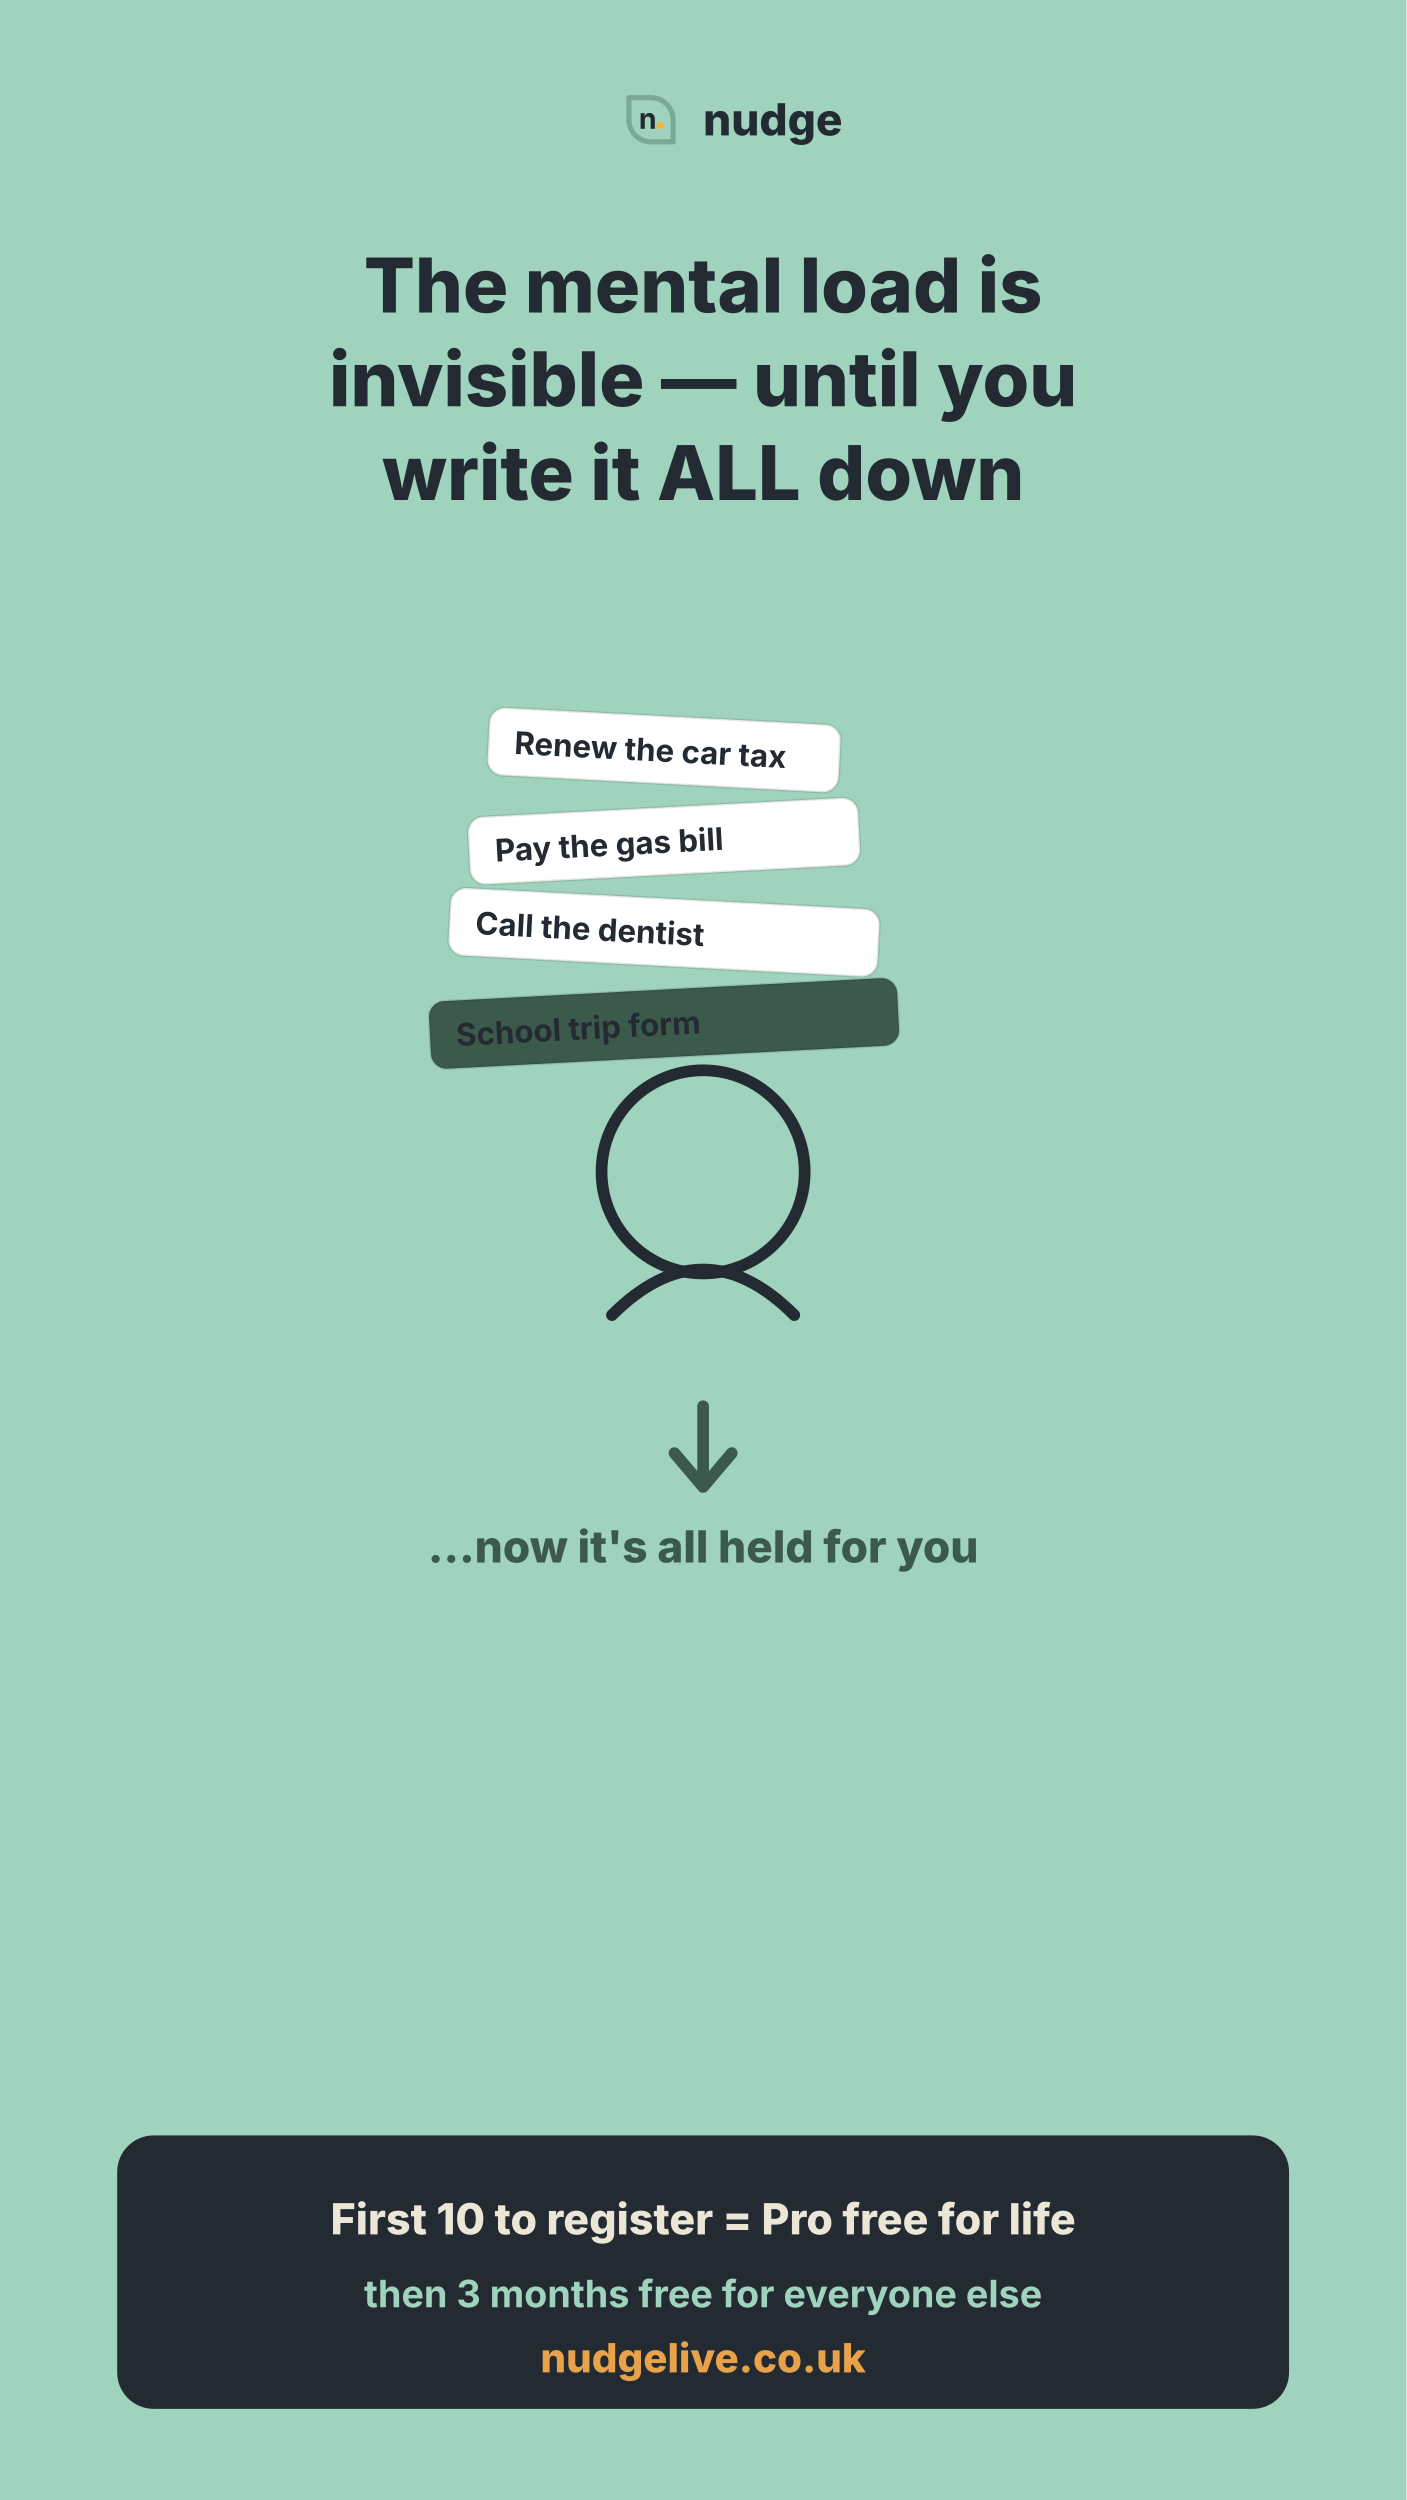
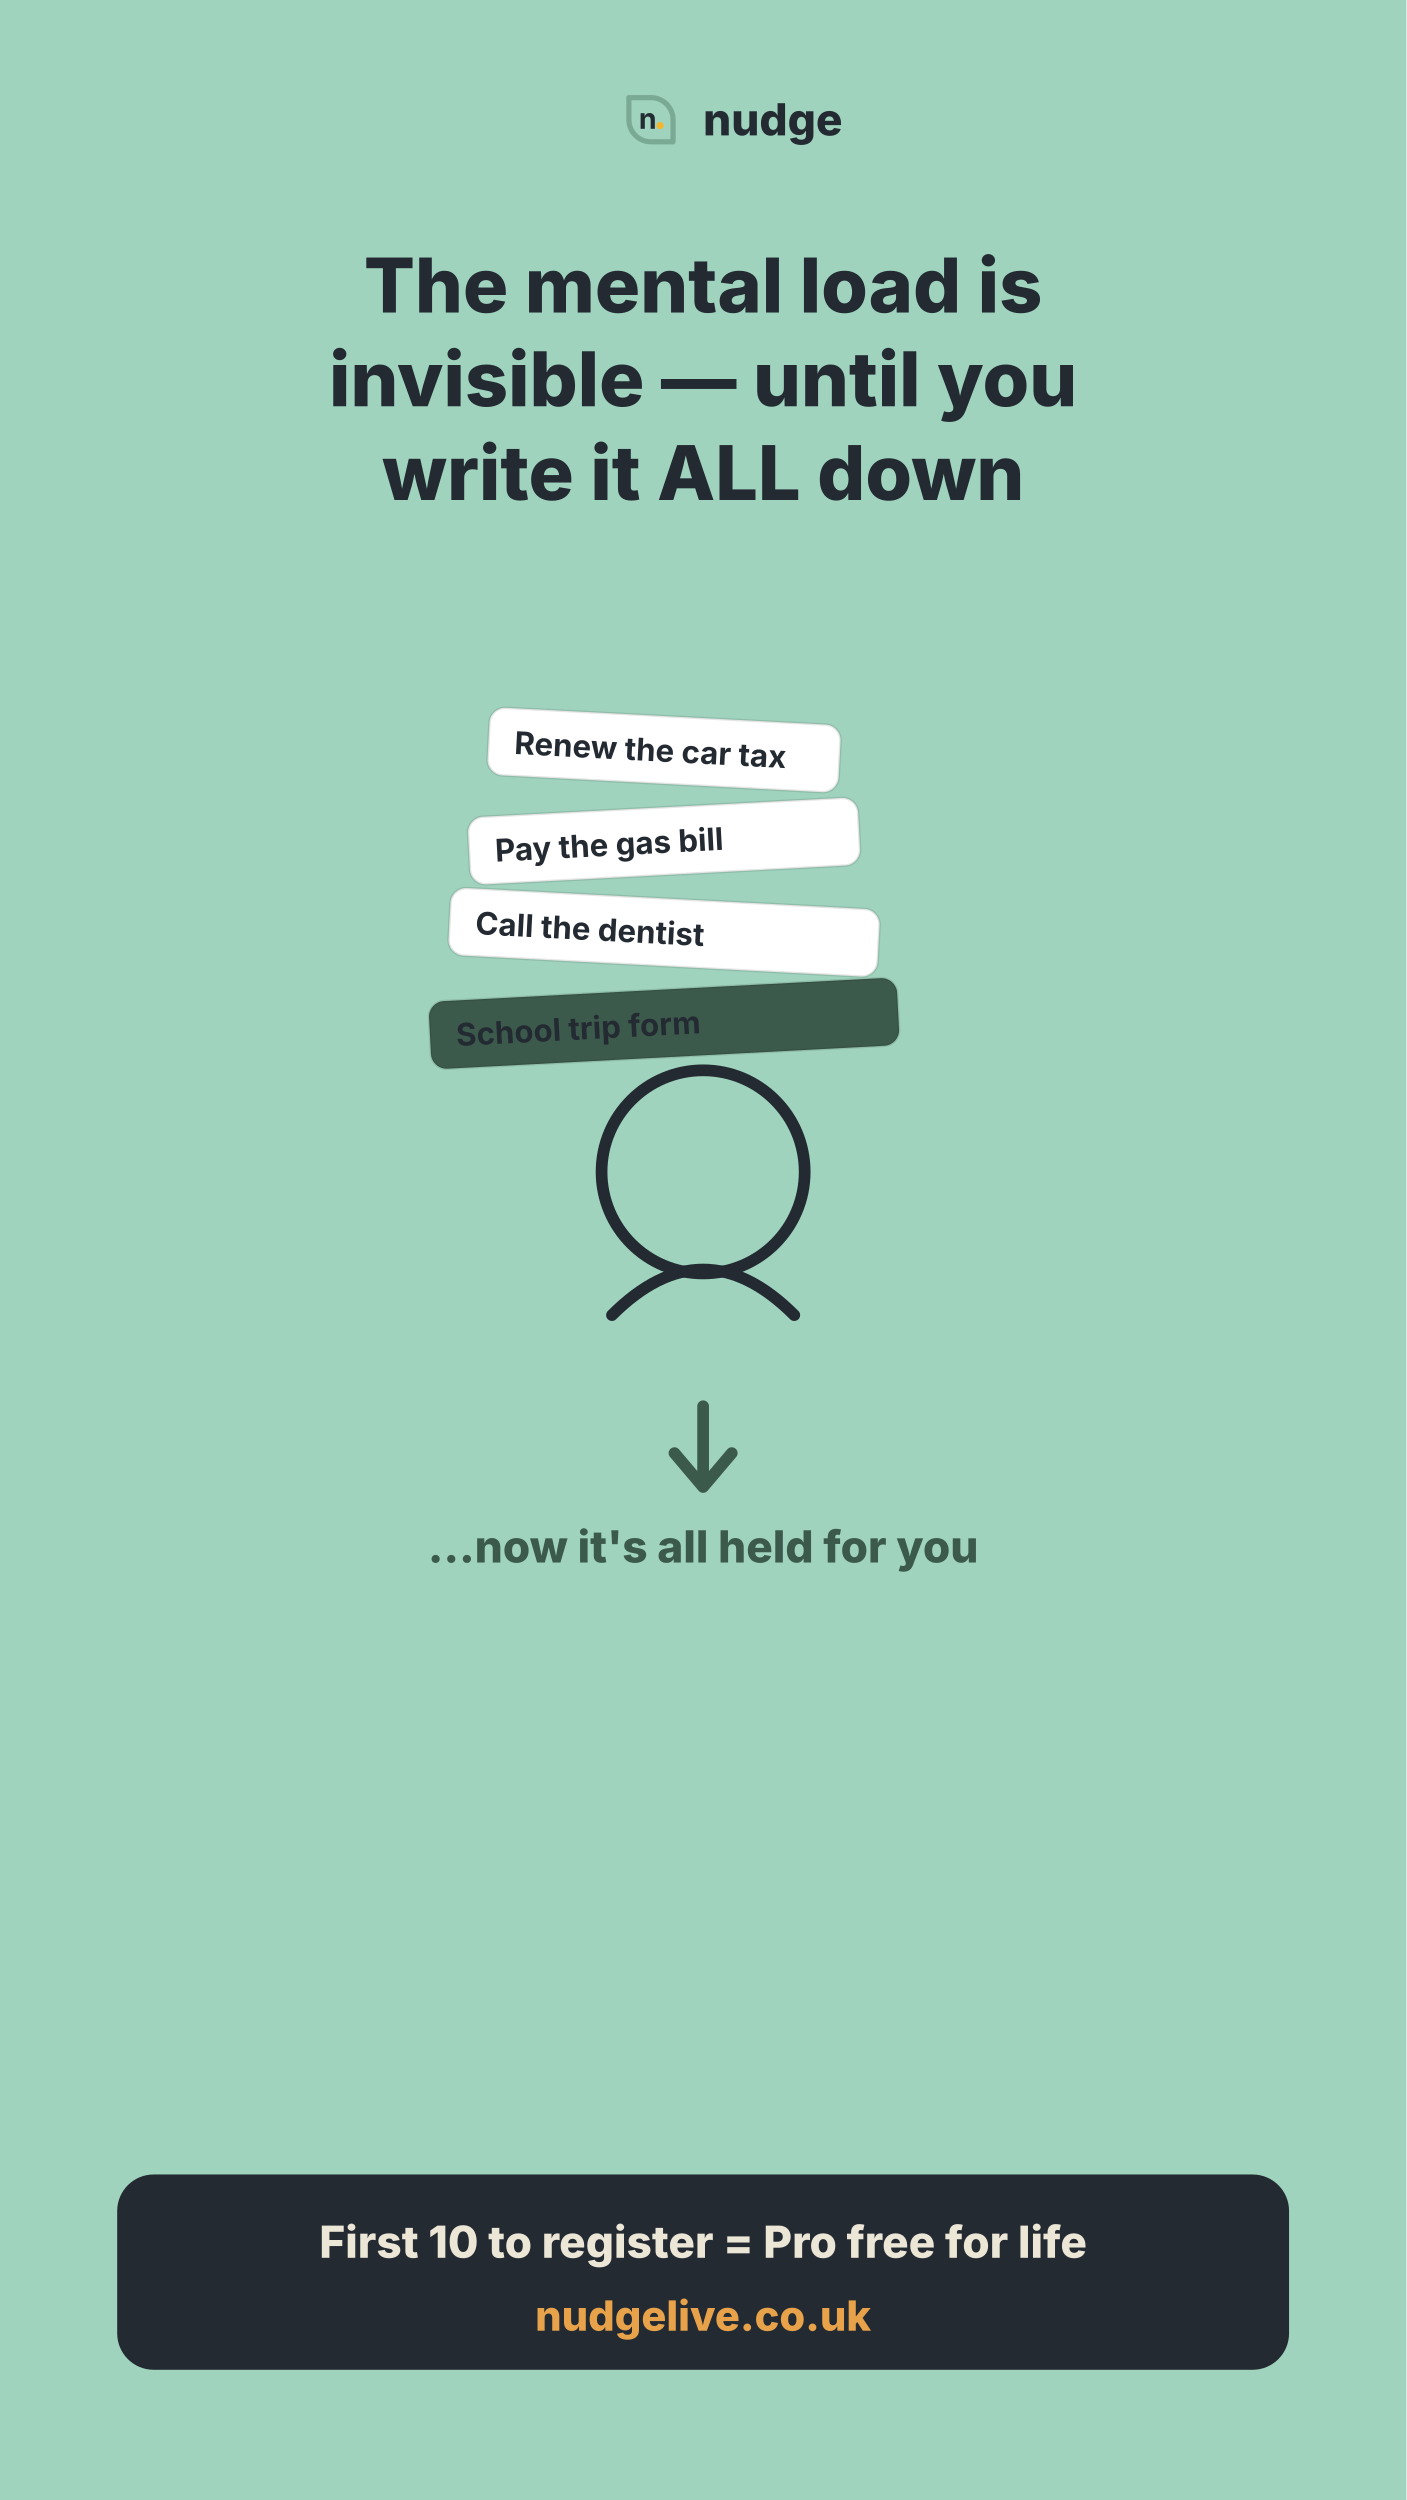
<svg xmlns="http://www.w3.org/2000/svg" viewBox="0 0 1080 1920" width="1080" height="1920" font-family="Inter, Arial, sans-serif">
  <rect width="1080" height="1920" fill="#9FD3BD" />
  <g transform="translate(475.0,67.0) scale(0.499)">
    <path d="M 16 16 L 50 16 A 34 34 0 0 1 84 50 L 84 84 L 50 84 A 34 34 0 0 1 16 50 Z" fill="none" stroke="#7BAA94" stroke-width="8" stroke-linejoin="round" stroke-linecap="round" />
    <text x="45" y="64" font-size="44" font-weight="700" fill="#232A32" text-anchor="middle">n</text>
    <circle cx="64" cy="59" r="5.5" fill="#F5B52E" />
  </g>
  <text x="540" y="104" font-size="34" font-weight="800" fill="#232A32">nudge</text>
  <text x="540" y="240" font-size="58" font-weight="800" fill="#232A32" text-anchor="middle">The mental load is</text>
  <text x="540" y="312" font-size="58" font-weight="800" fill="#232A32" text-anchor="middle">invisible — until you</text>
  <text x="540" y="384" font-size="58" font-weight="800" fill="#232A32" text-anchor="middle">write it ALL down</text>
  <g transform="rotate(-3 510 786)">
    <rect x="330" y="760" width="360" height="52" rx="12" fill="#3C5A4C" stroke="#0000001a" stroke-width="2" />
    <text x="350" y="795" font-size="24" font-weight="700" fill="#232A32">School trip form</text>
  </g>
  <g transform="rotate(3 510 716)">
    <rect x="345" y="690" width="330" height="52" rx="12" fill="#FFFFFF" stroke="#0000001a" stroke-width="2" />
    <text x="365" y="725" font-size="24" font-weight="700" fill="#232A32">Call the dentist</text>
  </g>
  <g transform="rotate(-3 510 646)">
    <rect x="360" y="620" width="300" height="52" rx="12" fill="#FFFFFF" stroke="#0000001a" stroke-width="2" />
    <text x="380" y="655" font-size="24" font-weight="700" fill="#232A32">Pay the gas bill</text>
  </g>
  <g transform="rotate(3 510 576)">
    <rect x="375" y="550" width="270" height="52" rx="12" fill="#FFFFFF" stroke="#0000001a" stroke-width="2" />
    <text x="395" y="585" font-size="24" font-weight="700" fill="#232A32">Renew the car tax</text>
  </g>
  <circle cx="540" cy="900" r="78" fill="none" stroke="#232A32" stroke-width="9" />
  <path d="M 470 1010 q 70 -70 140 0" fill="none" stroke="#232A32" stroke-width="9" stroke-linecap="round" />
  <path d="M 540 1080 l 0 60 M 518 1116 l 22 26 l 22 -26" fill="none" stroke="#3C5A4C" stroke-width="9" stroke-linecap="round" stroke-linejoin="round" />
  <text x="540" y="1200" font-size="34" font-weight="800" fill="#3C5A4C" text-anchor="middle">…now it's all held for you</text>
-   <rect x="90" y="1640" width="900" height="210" rx="28" fill="#232A32" />
-   <text x="540" y="1716" font-size="33" font-weight="800" fill="#ECE6D6" text-anchor="middle">First 10 to register = Pro free for life</text>
-   <text x="540" y="1772" font-size="29" font-weight="700" fill="#9FD3BD" text-anchor="middle">then 3 months free for everyone else</text>
-   <text x="540" y="1822" font-size="31" font-weight="800" fill="#E8A24A" text-anchor="middle">nudgelive.co.uk</text>
+   <rect x="90" y="1670" width="900" height="150" rx="28" fill="#232A32" />
+   <text x="540" y="1734" font-size="34" font-weight="800" fill="#ECE6D6" text-anchor="middle">First 10 to register = Pro free for life</text>
+   <text x="540" y="1790" font-size="32" font-weight="800" fill="#E8A24A" text-anchor="middle">nudgelive.co.uk</text>
</svg>
